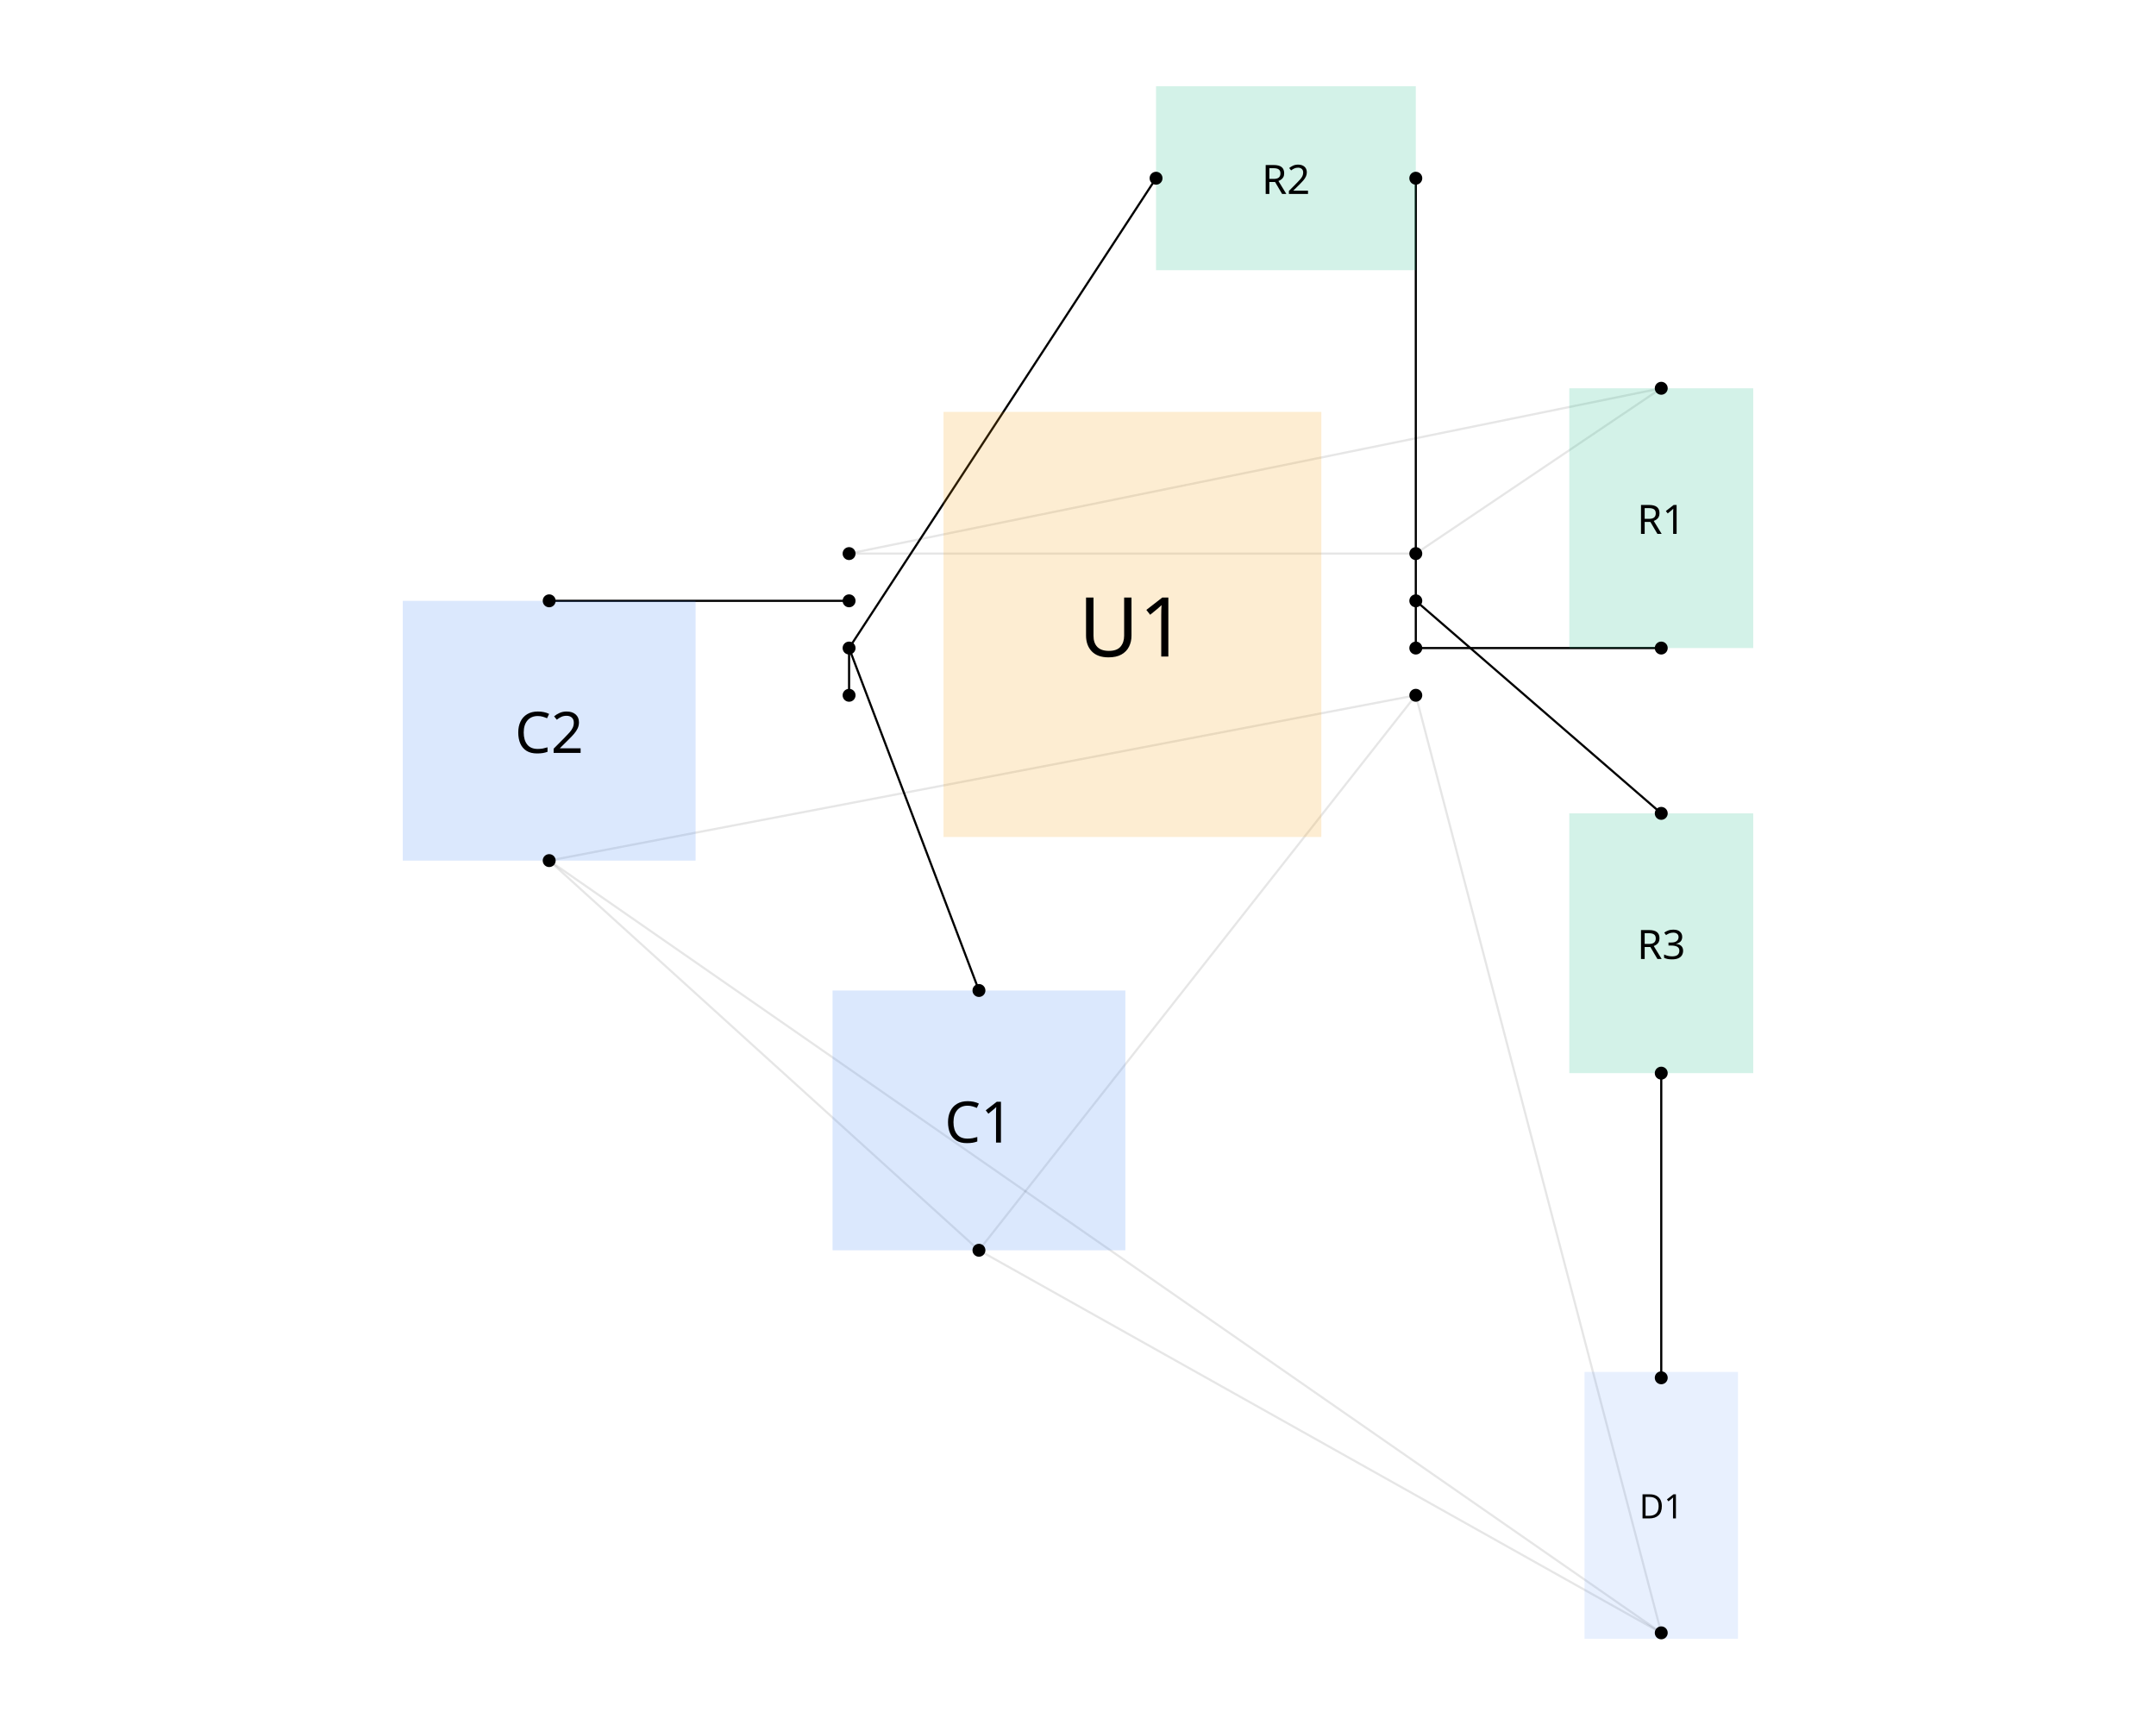
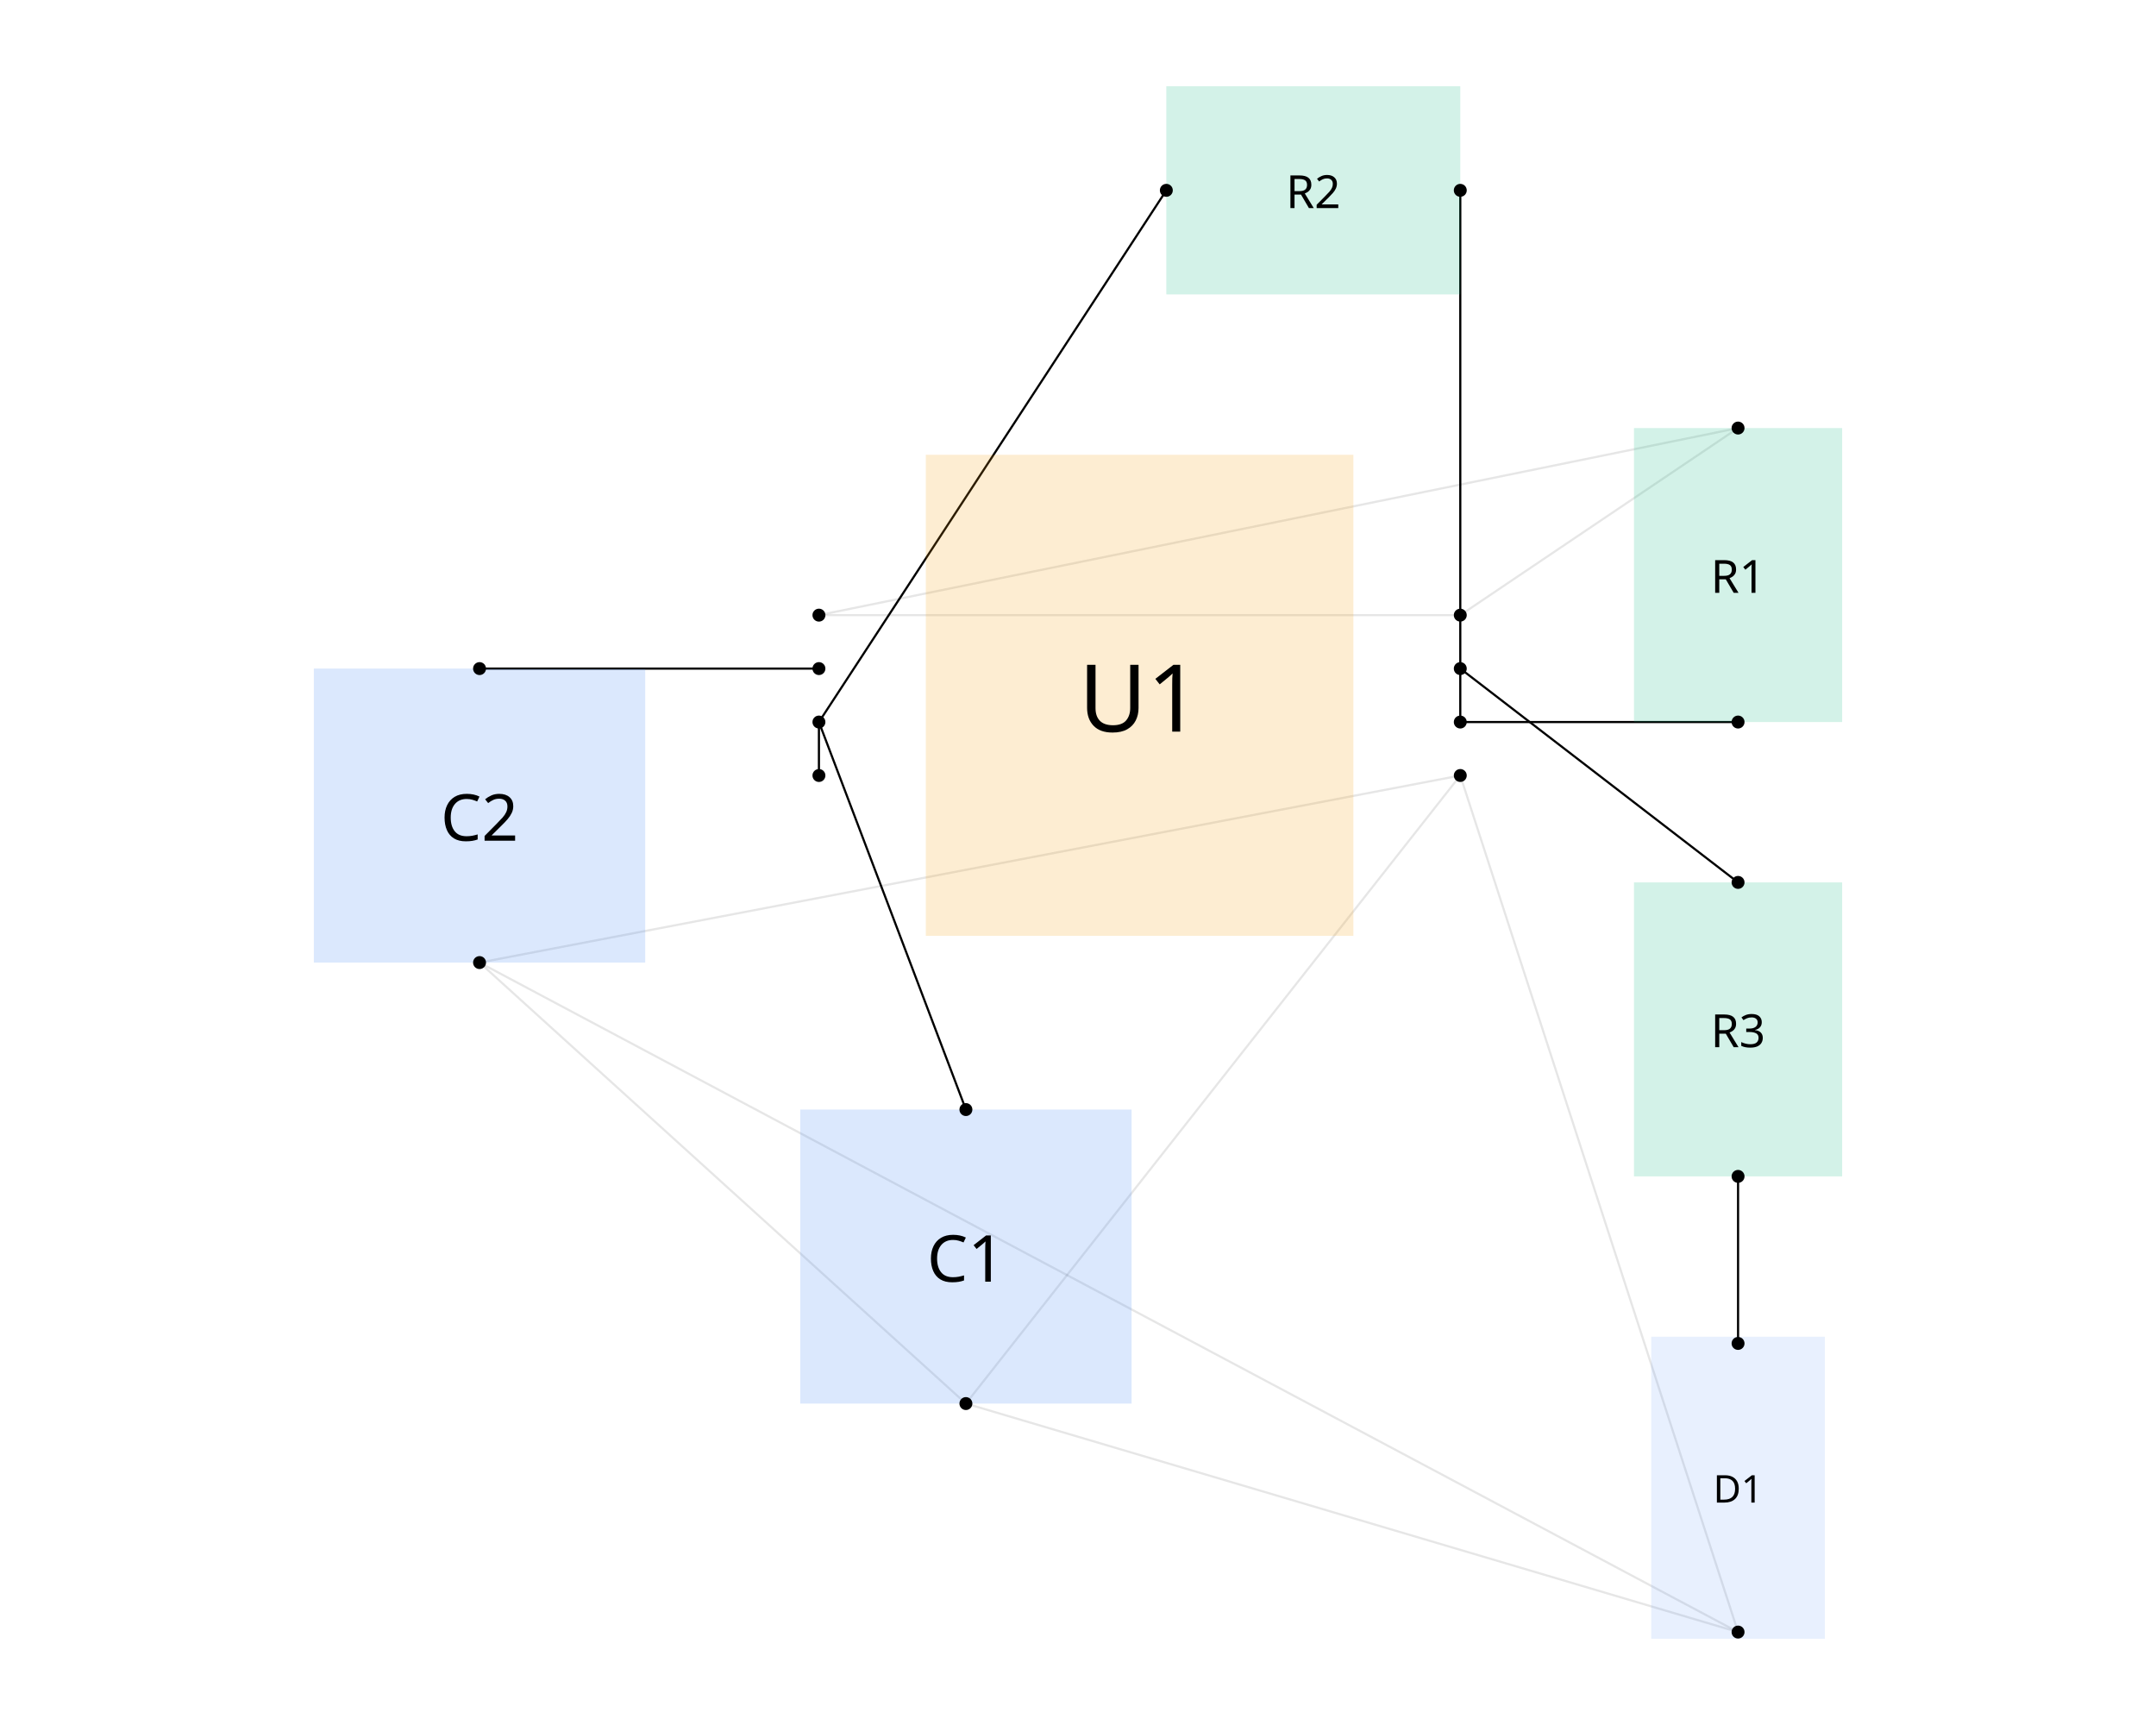
<svg xmlns="http://www.w3.org/2000/svg" width="1000" height="800" viewBox="0 0 1000 800">
  <rect width="100%" height="100%" fill="white" />
  <g>
-     <polyline data-points="1.2000000000000002,-0.30000000000000004 -0.6500000000000004,-2.6500000000000004" data-type="line" data-label="" points="656.679,322.452 454.06,579.833" fill="none" stroke="rgba(0,0,0,0.1)" stroke-width="1px" />
+     <polyline data-points="1.2000000000000002,-0.30000000000000004 -0.6500000000000004,-2.6500000000000004" data-type="line" data-label="" points="677.312,359.65 448.01,650.926" fill="none" stroke="rgba(0,0,0,0.1)" stroke-width="1px" />
  </g>
  <g>
-     <polyline data-points="1.2000000000000002,-0.30000000000000004 -2.47,-1.0000000000000002" data-type="line" data-label="" points="656.679,322.452 254.726,399.119" fill="none" stroke="rgba(0,0,0,0.1)" stroke-width="1px" />
+     <polyline data-points="1.2000000000000002,-0.30000000000000004 -2.47,-1.0000000000000002" data-type="line" data-label="" points="677.312,359.65 222.425,446.413" fill="none" stroke="rgba(0,0,0,0.1)" stroke-width="1px" />
  </g>
  <g>
-     <polyline data-points="1.2000000000000002,-0.30000000000000004 2.2394553499999996,-4.2700000000000005" data-type="line" data-label="" points="656.679,322.452 770.524,757.262" fill="none" stroke="rgba(0,0,0,0.1)" stroke-width="1px" />
+     <polyline data-points="1.2000000000000002,-0.30000000000000004 2.2394553499999996,-3.505" data-type="line" data-label="" points="677.312,359.65 806.15,756.901" fill="none" stroke="rgba(0,0,0,0.1)" stroke-width="1px" />
  </g>
  <g>
-     <polyline data-points="-0.6500000000000004,-2.6500000000000004 -2.47,-1.0000000000000002" data-type="line" data-label="" points="454.06,579.833 254.726,399.119" fill="none" stroke="rgba(0,0,0,0.1)" stroke-width="1px" />
+     <polyline data-points="-0.6500000000000004,-2.6500000000000004 -2.47,-1.0000000000000002" data-type="line" data-label="" points="448.01,650.926 222.425,446.413" fill="none" stroke="rgba(0,0,0,0.1)" stroke-width="1px" />
  </g>
  <g>
-     <polyline data-points="-0.6500000000000004,-2.6500000000000004 2.2394553499999996,-4.2700000000000005" data-type="line" data-label="" points="454.06,579.833 770.524,757.262" fill="none" stroke="rgba(0,0,0,0.1)" stroke-width="1px" />
+     <polyline data-points="-0.6500000000000004,-2.6500000000000004 2.2394553499999996,-3.505" data-type="line" data-label="" points="448.01,650.926 806.15,756.901" fill="none" stroke="rgba(0,0,0,0.1)" stroke-width="1px" />
  </g>
  <g>
-     <polyline data-points="-2.47,-1.0000000000000002 2.2394553499999996,-4.2700000000000005" data-type="line" data-label="" points="254.726,399.119 770.524,757.262" fill="none" stroke="rgba(0,0,0,0.1)" stroke-width="1px" />
+     <polyline data-points="-2.47,-1.0000000000000002 2.2394553499999996,-3.505" data-type="line" data-label="" points="222.425,446.413 806.15,756.901" fill="none" stroke="rgba(0,0,0,0.1)" stroke-width="1px" />
  </g>
  <g>
-     <polyline data-points="-1.2000000000000002,0.30000000000000004 1.2000000000000002,0.30000000000000004" data-type="line" data-label="" points="393.822,256.738 656.679,256.738" fill="none" stroke="rgba(0,0,0,0.1)" stroke-width="1px" />
+     <polyline data-points="-1.2000000000000002,0.30000000000000004 1.2000000000000002,0.30000000000000004" data-type="line" data-label="" points="379.838,285.281 677.312,285.281" fill="none" stroke="rgba(0,0,0,0.1)" stroke-width="1px" />
  </g>
  <g>
-     <polyline data-points="-1.2000000000000002,0.30000000000000004 2.2394553499999996,1.0000000000000002" data-type="line" data-label="" points="393.822,256.738 770.524,180.071" fill="none" stroke="rgba(0,0,0,0.1)" stroke-width="1px" />
+     <polyline data-points="-1.2000000000000002,0.30000000000000004 2.2394553499999996,1.0000000000000002" data-type="line" data-label="" points="379.838,285.281 806.15,198.518" fill="none" stroke="rgba(0,0,0,0.1)" stroke-width="1px" />
  </g>
  <g>
-     <polyline data-points="1.2000000000000002,0.30000000000000004 2.2394553499999996,1.0000000000000002" data-type="line" data-label="" points="656.679,256.738 770.524,180.071" fill="none" stroke="rgba(0,0,0,0.1)" stroke-width="1px" />
+     <polyline data-points="1.2000000000000002,0.30000000000000004 2.2394553499999996,1.0000000000000002" data-type="line" data-label="" points="677.312,285.281 806.15,198.518" fill="none" stroke="rgba(0,0,0,0.1)" stroke-width="1px" />
  </g>
  <g>
-     <polyline data-points="-1.2000000000000002,-0.09999999999999998 -1.2000000000000002,-0.30000000000000004" data-type="line" data-label="" points="393.822,300.547 393.822,322.452" fill="none" stroke="black" stroke-width="1px" />
+     <polyline data-points="-1.2000000000000002,-0.09999999999999998 -1.2000000000000002,-0.30000000000000004" data-type="line" data-label="" points="379.838,334.86 379.838,359.65" fill="none" stroke="black" stroke-width="1px" />
  </g>
  <g>
-     <polyline data-points="0.10000000000000009,1.8894553499999995 -1.2000000000000002,-0.09999999999999998" data-type="line" data-label="" points="536.203,82.655 393.822,300.547" fill="none" stroke="black" stroke-width="1px" />
+     <polyline data-points="0.10000000000000009,1.8894553499999995 -1.2000000000000002,-0.09999999999999998" data-type="line" data-label="" points="540.97,88.272 379.838,334.86" fill="none" stroke="black" stroke-width="1px" />
  </g>
  <g>
-     <polyline data-points="-1.2000000000000002,-0.09999999999999998 -0.6500000000000001,-1.55" data-type="line" data-label="" points="393.822,300.547 454.06,459.357" fill="none" stroke="black" stroke-width="1px" />
+     <polyline data-points="-1.2000000000000002,-0.09999999999999998 -0.6500000000000001,-1.55" data-type="line" data-label="" points="379.838,334.86 448.01,514.584" fill="none" stroke="black" stroke-width="1px" />
  </g>
  <g>
-     <polyline data-points="1.2000000000000002,0.09999999999999998 2.2394553499999996,-0.8" data-type="line" data-label="" points="656.679,278.643 770.524,377.214" fill="none" stroke="black" stroke-width="1px" />
+     <polyline data-points="1.2000000000000002,0.09999999999999998 2.2394553499999996,-0.7" data-type="line" data-label="" points="677.312,310.071 806.15,409.229" fill="none" stroke="black" stroke-width="1px" />
  </g>
  <g>
-     <polyline data-points="-1.2000000000000002,0.10000000000000003 -2.47,0.09999999999999987" data-type="line" data-label="" points="393.822,278.643 254.726,278.643" fill="none" stroke="black" stroke-width="1px" />
+     <polyline data-points="-1.2000000000000002,0.10000000000000003 -2.47,0.09999999999999987" data-type="line" data-label="" points="379.838,310.071 222.425,310.071" fill="none" stroke="black" stroke-width="1px" />
  </g>
  <g>
-     <polyline data-points="2.2394553499999996,-0.09999999999999987 1.2000000000000002,-0.10000000000000003" data-type="line" data-label="" points="770.524,300.547 656.679,300.547" fill="none" stroke="black" stroke-width="1px" />
+     <polyline data-points="2.2394553499999996,-0.09999999999999987 1.2000000000000002,-0.10000000000000003" data-type="line" data-label="" points="806.15,334.86 677.312,334.86" fill="none" stroke="black" stroke-width="1px" />
  </g>
  <g>
-     <polyline data-points="1.2000000000000002,-0.10000000000000003 1.2000000000000002,1.8894553499999995" data-type="line" data-label="" points="656.679,300.547 656.679,82.655" fill="none" stroke="black" stroke-width="1px" />
+     <polyline data-points="1.2000000000000002,-0.10000000000000003 1.2000000000000002,1.8894553499999995" data-type="line" data-label="" points="677.312,334.86 677.312,88.272" fill="none" stroke="black" stroke-width="1px" />
  </g>
  <g>
-     <polyline data-points="2.2394553499999996,-1.9000000000000001 2.2394553499999996,-3.1900000000000004" data-type="line" data-label="" points="770.524,497.69 770.524,638.976" fill="none" stroke="black" stroke-width="1px" />
+     <polyline data-points="2.2394553499999996,-1.8 2.2394553499999996,-2.425" data-type="line" data-label="" points="806.15,545.571 806.15,623.038" fill="none" stroke="black" stroke-width="1px" />
  </g>
  <g>
-     <rect data-type="rect" data-label="U1" data-x="0" data-y="0" x="437.631" y="191.024" width="175.238" height="197.143" fill="rgba(245, 158, 11, 0.18)" stroke="none" stroke-width="0.009" />
+     <rect data-type="rect" data-label="U1" data-x="0" data-y="0" x="429.417" y="210.913" width="198.316" height="223.106" fill="rgba(245, 158, 11, 0.18)" stroke="none" stroke-width="0.008" />
  </g>
  <g>
-     <rect data-type="rect" data-label="R1" data-x="2.2394553499999996" data-y="0.4500000000000002" x="727.869" y="180.071" width="85.309" height="120.476" fill="rgba(16, 185, 129, 0.18)" stroke="none" stroke-width="0.009" />
+     <rect data-type="rect" data-label="R1" data-x="2.2394553499999996" data-y="0.4500000000000002" x="757.878" y="198.518" width="96.544" height="136.342" fill="rgba(16, 185, 129, 0.18)" stroke="none" stroke-width="0.008" />
  </g>
  <g>
-     <rect data-type="rect" data-label="R2" data-x="0.6500000000000001" data-y="1.8894553499999995" x="536.203" y="40" width="120.476" height="85.309" fill="rgba(16, 185, 129, 0.18)" stroke="none" stroke-width="0.009" />
+     <rect data-type="rect" data-label="R2" data-x="0.6500000000000001" data-y="1.8894553499999995" x="540.97" y="40" width="136.342" height="96.544" fill="rgba(16, 185, 129, 0.18)" stroke="none" stroke-width="0.008" />
  </g>
  <g>
-     <rect data-type="rect" data-label="C1" data-x="-0.6500000000000002" data-y="-2.1" x="386.155" y="459.357" width="135.81" height="120.476" fill="rgba(59, 130, 246, 0.18)" stroke="none" stroke-width="0.009" />
+     <rect data-type="rect" data-label="C1" data-x="-0.6500000000000002" data-y="-2.1" x="371.162" y="514.584" width="153.695" height="136.342" fill="rgba(59, 130, 246, 0.18)" stroke="none" stroke-width="0.008" />
  </g>
  <g>
-     <rect data-type="rect" data-label="C2" data-x="-2.47" data-y="-0.4500000000000002" x="186.821" y="278.643" width="135.81" height="120.476" fill="rgba(59, 130, 246, 0.18)" stroke="none" stroke-width="0.009" />
+     <rect data-type="rect" data-label="C2" data-x="-2.47" data-y="-0.4500000000000002" x="145.578" y="310.071" width="153.695" height="136.342" fill="rgba(59, 130, 246, 0.18)" stroke="none" stroke-width="0.008" />
  </g>
  <g>
-     <rect data-type="rect" data-label="D1" data-x="2.2394553499999996" data-y="-3.7300000000000004" x="734.929" y="636.238" width="71.191" height="123.762" fill="rgba(59, 130, 246, 0.12)" stroke="none" stroke-width="0.009" />
+     <rect data-type="rect" data-label="D1" data-x="2.2394553499999996" data-y="-2.965" x="765.867" y="619.939" width="80.566" height="140.061" fill="rgba(59, 130, 246, 0.12)" stroke="none" stroke-width="0.008" />
  </g>
  <g>
-     <rect data-type="rect" data-label="R3" data-x="2.2394553499999996" data-y="-1.35" x="727.869" y="377.214" width="85.309" height="120.476" fill="rgba(16, 185, 129, 0.18)" stroke="none" stroke-width="0.009" />
+     <rect data-type="rect" data-label="R3" data-x="2.2394553499999996" data-y="-1.25" x="757.878" y="409.229" width="96.544" height="136.342" fill="rgba(16, 185, 129, 0.18)" stroke="none" stroke-width="0.008" />
  </g>
-   <text data-type="text" data-label="U1" data-x="0" data-y="0" x="525.25" y="289.595" fill="black" font-size="38.333" font-family="sans-serif" text-anchor="middle" dominant-baseline="central">U1</text>
-   <text data-type="text" data-label="R1" data-x="2.2394553499999996" data-y="0.4500000000000002" x="770.524" y="240.309" fill="black" font-size="18.768" font-family="sans-serif" text-anchor="middle" dominant-baseline="central">R1</text>
-   <text data-type="text" data-label="R2" data-x="0.6500000000000001" data-y="1.8894553499999995" x="596.441" y="82.655" fill="black" font-size="18.768" font-family="sans-serif" text-anchor="middle" dominant-baseline="central">R2</text>
-   <text data-type="text" data-label="C1" data-x="-0.6500000000000002" data-y="-2.1" x="454.06" y="519.595" fill="black" font-size="26.505" font-family="sans-serif" text-anchor="middle" dominant-baseline="central">C1</text>
-   <text data-type="text" data-label="C2" data-x="-2.47" data-y="-0.4500000000000002" x="254.726" y="338.881" fill="black" font-size="26.505" font-family="sans-serif" text-anchor="middle" dominant-baseline="central">C2</text>
-   <text data-type="text" data-label="D1" data-x="2.2394553499999996" data-y="-3.7300000000000004" x="770.524" y="698.119" fill="black" font-size="15.662" font-family="sans-serif" text-anchor="middle" dominant-baseline="central">D1</text>
-   <text data-type="text" data-label="R3" data-x="2.2394553499999996" data-y="-1.35" x="770.524" y="437.452" fill="black" font-size="18.768" font-family="sans-serif" text-anchor="middle" dominant-baseline="central">R3</text>
+   <text data-type="text" data-label="U1" data-x="0" data-y="0" x="528.575" y="322.465" fill="black" font-size="43.382" font-family="sans-serif" text-anchor="middle" dominant-baseline="central">U1</text>
+   <text data-type="text" data-label="R1" data-x="2.2394553499999996" data-y="0.4500000000000002" x="806.15" y="266.689" fill="black" font-size="21.24" font-family="sans-serif" text-anchor="middle" dominant-baseline="central">R1</text>
+   <text data-type="text" data-label="R2" data-x="0.6500000000000001" data-y="1.8894553499999995" x="609.141" y="88.272" fill="black" font-size="21.24" font-family="sans-serif" text-anchor="middle" dominant-baseline="central">R2</text>
+   <text data-type="text" data-label="C1" data-x="-0.6500000000000002" data-y="-2.1" x="448.01" y="582.755" fill="black" font-size="29.995" font-family="sans-serif" text-anchor="middle" dominant-baseline="central">C1</text>
+   <text data-type="text" data-label="C2" data-x="-2.47" data-y="-0.4500000000000002" x="222.425" y="378.242" fill="black" font-size="29.995" font-family="sans-serif" text-anchor="middle" dominant-baseline="central">C2</text>
+   <text data-type="text" data-label="D1" data-x="2.2394553499999996" data-y="-2.965" x="806.15" y="689.97" fill="black" font-size="17.724" font-family="sans-serif" text-anchor="middle" dominant-baseline="central">D1</text>
+   <text data-type="text" data-label="R3" data-x="2.2394553499999996" data-y="-1.25" x="806.15" y="477.4" fill="black" font-size="21.24" font-family="sans-serif" text-anchor="middle" dominant-baseline="central">R3</text>
  <g>
-     <circle data-type="point" data-label="U1.1 (unnamedsubcircuitsubcircuit_source_group_0_connectivity_net1)" data-x="1.2000000000000002" data-y="-0.30000000000000004" cx="656.679" cy="322.452" r="3" fill="black" />
+     <circle data-type="point" data-label="U1.1 (unnamedsubcircuitsubcircuit_source_group_0_connectivity_net1)" data-x="1.2000000000000002" data-y="-0.30000000000000004" cx="677.312" cy="359.65" r="3" fill="black" />
  </g>
  <g>
-     <circle data-type="point" data-label="U1.2" data-x="-1.2000000000000002" data-y="-0.30000000000000004" cx="393.822" cy="322.452" r="3" fill="black" />
+     <circle data-type="point" data-label="U1.2" data-x="-1.2000000000000002" data-y="-0.30000000000000004" cx="379.838" cy="359.65" r="3" fill="black" />
  </g>
  <g>
-     <circle data-type="point" data-label="U1.3" data-x="1.2000000000000002" data-y="0.09999999999999998" cx="656.679" cy="278.643" r="3" fill="black" />
+     <circle data-type="point" data-label="U1.3" data-x="1.2000000000000002" data-y="0.09999999999999998" cx="677.312" cy="310.071" r="3" fill="black" />
  </g>
  <g>
-     <circle data-type="point" data-label="U1.4 (unnamedsubcircuitsubcircuit_source_group_0_connectivity_net0)" data-x="-1.2000000000000002" data-y="0.30000000000000004" cx="393.822" cy="256.738" r="3" fill="black" />
+     <circle data-type="point" data-label="U1.4 (unnamedsubcircuitsubcircuit_source_group_0_connectivity_net0)" data-x="-1.2000000000000002" data-y="0.30000000000000004" cx="379.838" cy="285.281" r="3" fill="black" />
  </g>
  <g>
-     <circle data-type="point" data-label="U1.5" data-x="-1.2000000000000002" data-y="0.10000000000000003" cx="393.822" cy="278.643" r="3" fill="black" />
+     <circle data-type="point" data-label="U1.5" data-x="-1.2000000000000002" data-y="0.10000000000000003" cx="379.838" cy="310.071" r="3" fill="black" />
  </g>
  <g>
-     <circle data-type="point" data-label="U1.6" data-x="-1.2000000000000002" data-y="-0.09999999999999998" cx="393.822" cy="300.547" r="3" fill="black" />
+     <circle data-type="point" data-label="U1.6" data-x="-1.2000000000000002" data-y="-0.09999999999999998" cx="379.838" cy="334.86" r="3" fill="black" />
  </g>
  <g>
-     <circle data-type="point" data-label="U1.7" data-x="1.2000000000000002" data-y="-0.10000000000000003" cx="656.679" cy="300.547" r="3" fill="black" />
+     <circle data-type="point" data-label="U1.7" data-x="1.2000000000000002" data-y="-0.10000000000000003" cx="677.312" cy="334.86" r="3" fill="black" />
  </g>
  <g>
-     <circle data-type="point" data-label="U1.8 (unnamedsubcircuitsubcircuit_source_group_0_connectivity_net0)" data-x="1.2000000000000002" data-y="0.30000000000000004" cx="656.679" cy="256.738" r="3" fill="black" />
+     <circle data-type="point" data-label="U1.8 (unnamedsubcircuitsubcircuit_source_group_0_connectivity_net0)" data-x="1.2000000000000002" data-y="0.30000000000000004" cx="677.312" cy="285.281" r="3" fill="black" />
  </g>
  <g>
-     <circle data-type="point" data-label="R1.1 (unnamedsubcircuitsubcircuit_source_group_0_connectivity_net0)" data-x="2.2394553499999996" data-y="1.0000000000000002" cx="770.524" cy="180.071" r="3" fill="black" />
+     <circle data-type="point" data-label="R1.1 (unnamedsubcircuitsubcircuit_source_group_0_connectivity_net0)" data-x="2.2394553499999996" data-y="1.0000000000000002" cx="806.15" cy="198.518" r="3" fill="black" />
  </g>
  <g>
-     <circle data-type="point" data-label="R1.2" data-x="2.2394553499999996" data-y="-0.09999999999999987" cx="770.524" cy="300.547" r="3" fill="black" />
+     <circle data-type="point" data-label="R1.2" data-x="2.2394553499999996" data-y="-0.09999999999999987" cx="806.15" cy="334.86" r="3" fill="black" />
  </g>
  <g>
-     <circle data-type="point" data-label="R2.1" data-x="1.2000000000000002" data-y="1.8894553499999995" cx="656.679" cy="82.655" r="3" fill="black" />
+     <circle data-type="point" data-label="R2.1" data-x="1.2000000000000002" data-y="1.8894553499999995" cx="677.312" cy="88.272" r="3" fill="black" />
  </g>
  <g>
-     <circle data-type="point" data-label="R2.2" data-x="0.10000000000000009" data-y="1.8894553499999995" cx="536.203" cy="82.655" r="3" fill="black" />
+     <circle data-type="point" data-label="R2.2" data-x="0.10000000000000009" data-y="1.8894553499999995" cx="540.97" cy="88.272" r="3" fill="black" />
  </g>
  <g>
-     <circle data-type="point" data-label="C1.1" data-x="-0.6500000000000001" data-y="-1.55" cx="454.06" cy="459.357" r="3" fill="black" />
+     <circle data-type="point" data-label="C1.1" data-x="-0.6500000000000001" data-y="-1.55" cx="448.01" cy="514.584" r="3" fill="black" />
  </g>
  <g>
-     <circle data-type="point" data-label="C1.2 (unnamedsubcircuitsubcircuit_source_group_0_connectivity_net1)" data-x="-0.6500000000000004" data-y="-2.6500000000000004" cx="454.06" cy="579.833" r="3" fill="black" />
+     <circle data-type="point" data-label="C1.2 (unnamedsubcircuitsubcircuit_source_group_0_connectivity_net1)" data-x="-0.6500000000000004" data-y="-2.6500000000000004" cx="448.01" cy="650.926" r="3" fill="black" />
  </g>
  <g>
-     <circle data-type="point" data-label="C2.1" data-x="-2.47" data-y="0.09999999999999987" cx="254.726" cy="278.643" r="3" fill="black" />
+     <circle data-type="point" data-label="C2.1" data-x="-2.47" data-y="0.09999999999999987" cx="222.425" cy="310.071" r="3" fill="black" />
  </g>
  <g>
-     <circle data-type="point" data-label="C2.2 (unnamedsubcircuitsubcircuit_source_group_0_connectivity_net1)" data-x="-2.47" data-y="-1.0000000000000002" cx="254.726" cy="399.119" r="3" fill="black" />
+     <circle data-type="point" data-label="C2.2 (unnamedsubcircuitsubcircuit_source_group_0_connectivity_net1)" data-x="-2.47" data-y="-1.0000000000000002" cx="222.425" cy="446.413" r="3" fill="black" />
  </g>
  <g>
-     <circle data-type="point" data-label="D1.1" data-x="2.2394553499999996" data-y="-3.1900000000000004" cx="770.524" cy="638.976" r="3" fill="black" />
+     <circle data-type="point" data-label="D1.1" data-x="2.2394553499999996" data-y="-2.425" cx="806.15" cy="623.038" r="3" fill="black" />
  </g>
  <g>
-     <circle data-type="point" data-label="D1.2 (unnamedsubcircuitsubcircuit_source_group_0_connectivity_net1)" data-x="2.2394553499999996" data-y="-4.2700000000000005" cx="770.524" cy="757.262" r="3" fill="black" />
+     <circle data-type="point" data-label="D1.2 (unnamedsubcircuitsubcircuit_source_group_0_connectivity_net1)" data-x="2.2394553499999996" data-y="-3.505" cx="806.15" cy="756.901" r="3" fill="black" />
  </g>
  <g>
-     <circle data-type="point" data-label="R3.1" data-x="2.2394553499999996" data-y="-0.8" cx="770.524" cy="377.214" r="3" fill="black" />
+     <circle data-type="point" data-label="R3.1" data-x="2.2394553499999996" data-y="-0.7" cx="806.15" cy="409.229" r="3" fill="black" />
  </g>
  <g>
-     <circle data-type="point" data-label="R3.2" data-x="2.2394553499999996" data-y="-1.9000000000000001" cx="770.524" cy="497.69" r="3" fill="black" />
+     <circle data-type="point" data-label="R3.2" data-x="2.2394553499999996" data-y="-1.8" cx="806.15" cy="545.571" r="3" fill="black" />
  </g>
  <g id="crosshair" style="display: none">
    <line id="crosshair-h" y1="0" y2="800" stroke="#666" stroke-width="0.5" />
    <line id="crosshair-v" x1="0" x2="1000" stroke="#666" stroke-width="0.5" />
    <text id="coordinates" font-family="monospace" font-size="12" fill="#666" />
  </g>
</svg>
